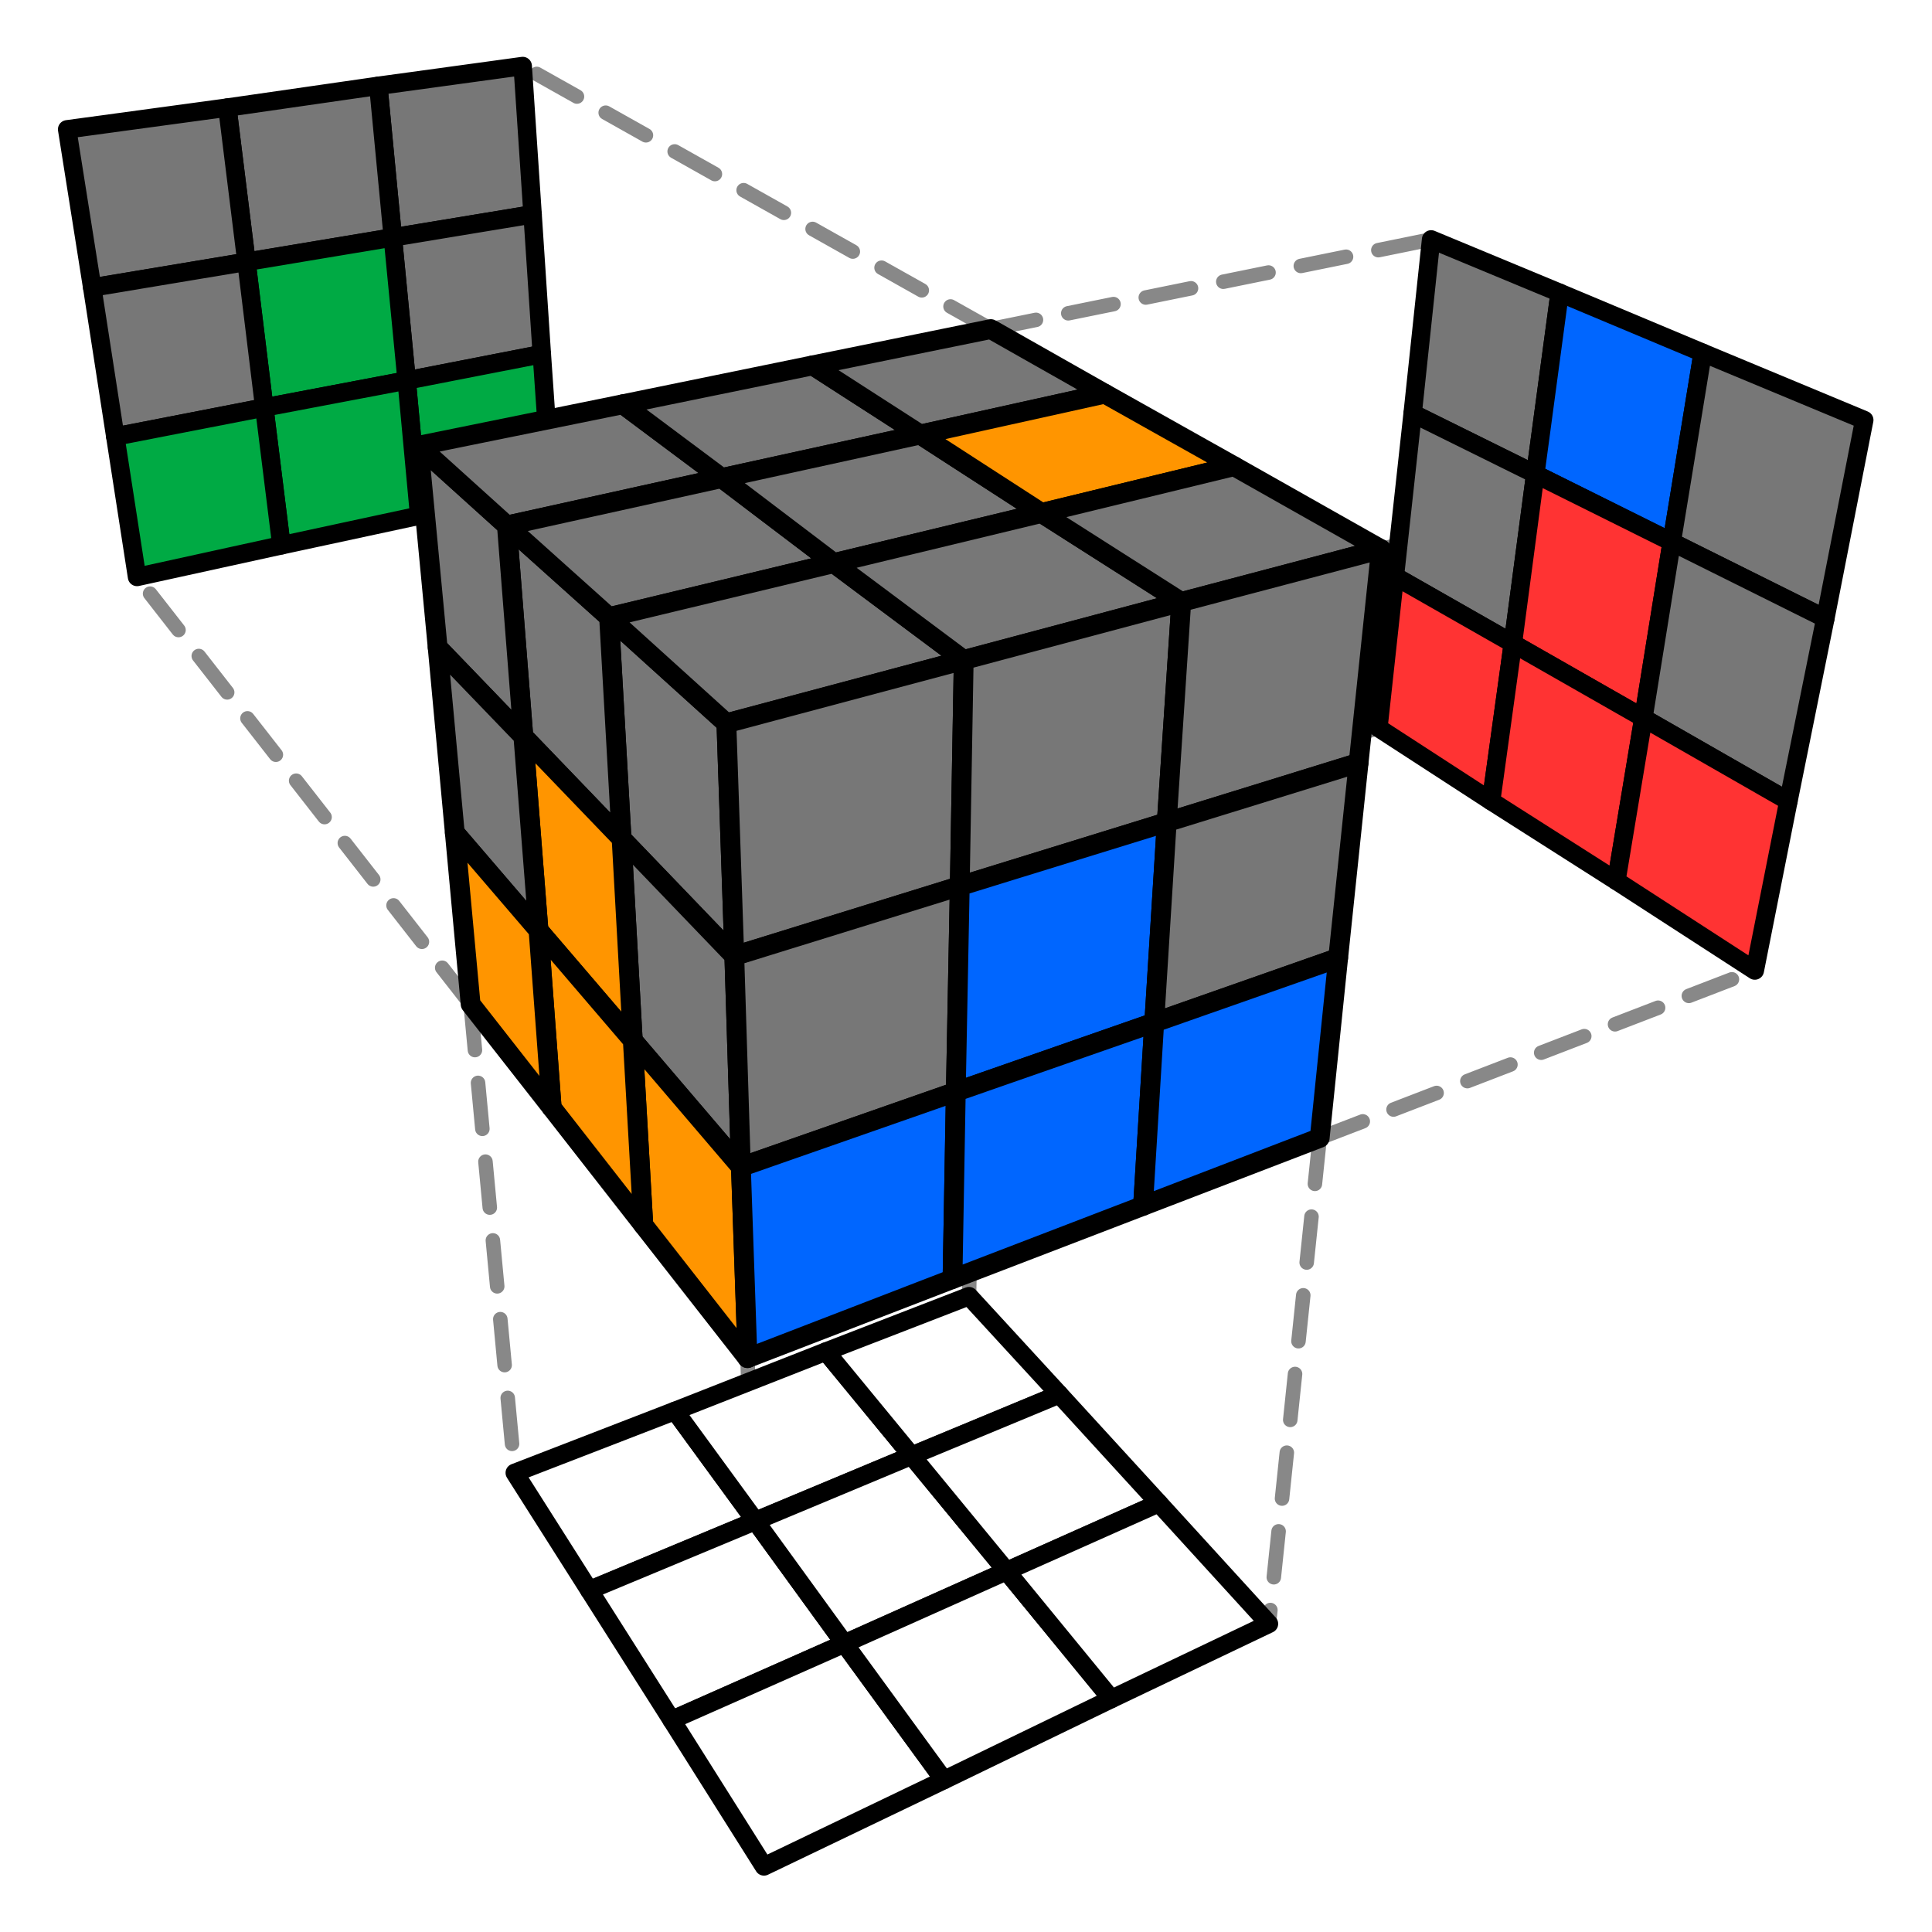
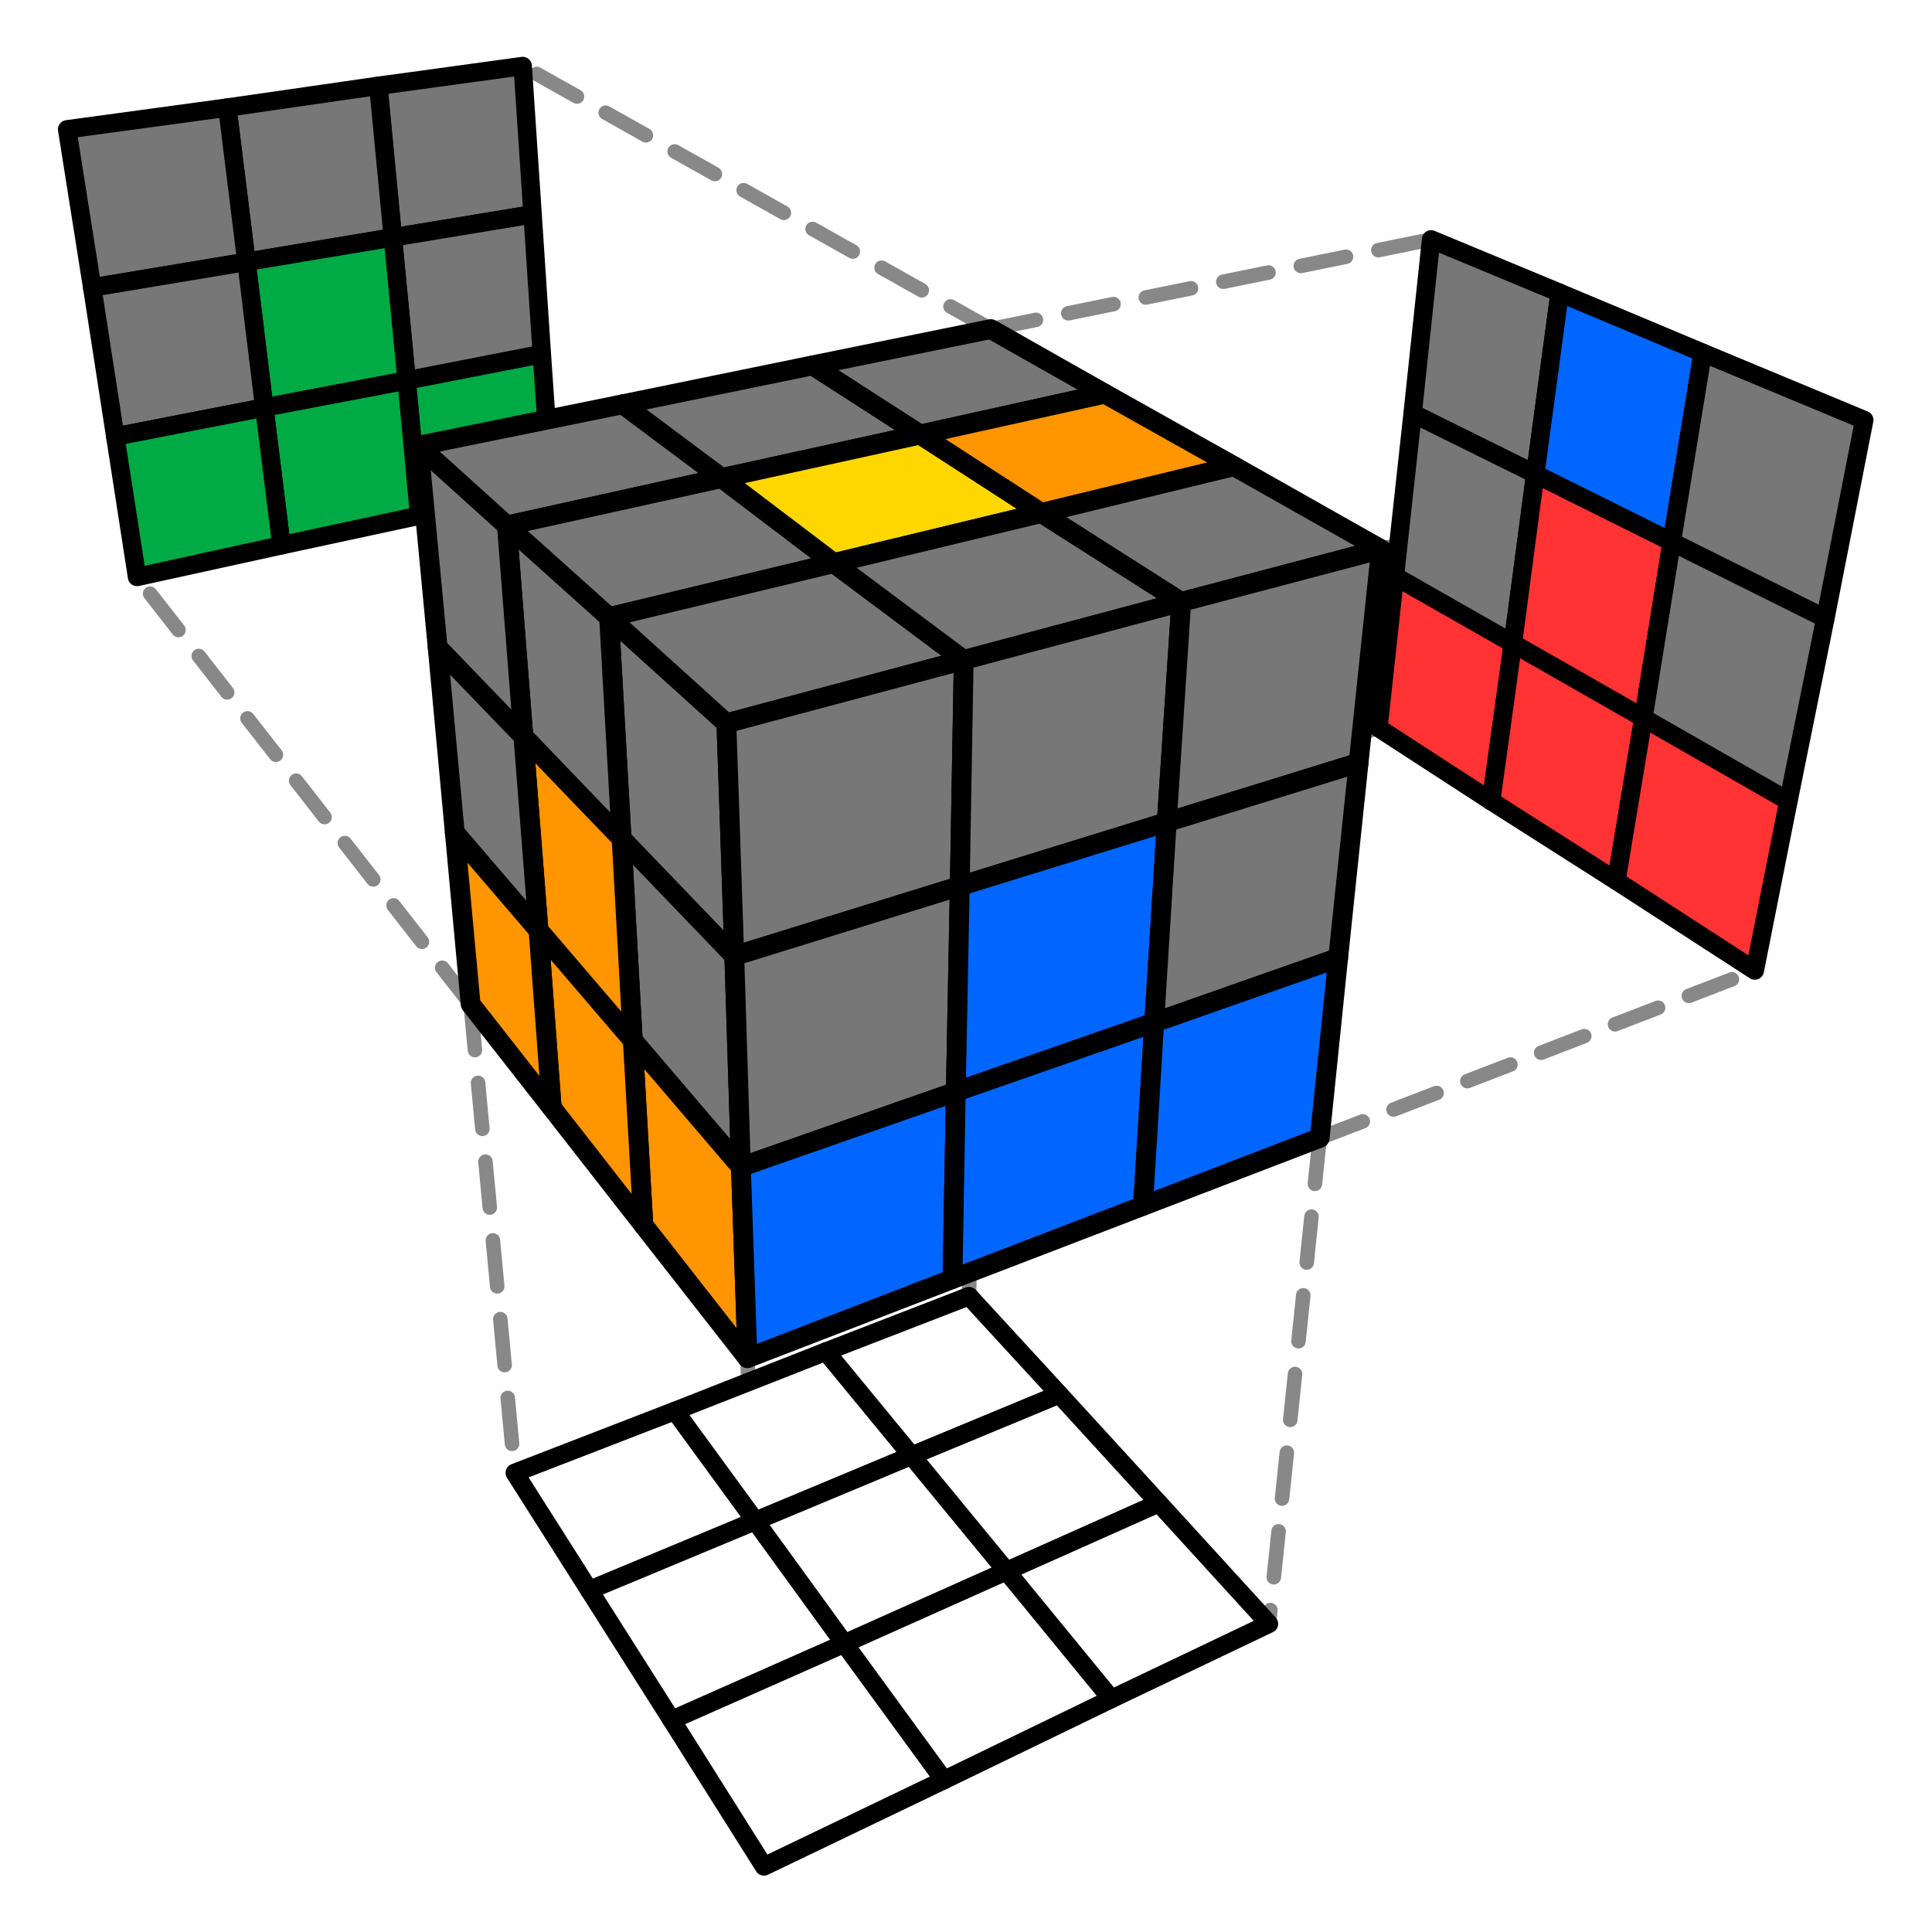
<svg xmlns="http://www.w3.org/2000/svg" width="240" height="240" viewBox="0 0 240 240">
  <rect fill="#FFFFFF" width="240" height="240" />
  <g transform="translate(109.2347,99.34969) scale(81.89226)" style="stroke:#000000;stroke-width:0.028;stroke-linejoin:round;stroke-linecap:round">
    <line x1="0.761" y1="-0.38" x2="1.494" y2="-0.576" stroke="#888888" stroke-width="0.022" stroke-dasharray="0.07,0.05" stroke-linecap="round" />
    <line x1="0.169" y1="-0.714" x2="0.837" y2="-0.85" stroke="#888888" stroke-width="0.022" stroke-dasharray="0.07,0.05" stroke-linecap="round" />
    <line x1="0.668" y1="0.513" x2="1.328" y2="0.259" stroke="#888888" stroke-width="0.022" stroke-dasharray="0.07,0.05" stroke-linecap="round" />
    <line x1="0.151" y1="0.076" x2="0.757" y2="-0.109" stroke="#888888" stroke-width="0.022" stroke-dasharray="0.07,0.05" stroke-linecap="round" />
    <line x1="-0.2" y1="0.847" x2="-0.175" y2="1.618" stroke="#888888" stroke-width="0.022" stroke-dasharray="0.07,0.05" stroke-linecap="round" />
    <line x1="0.668" y1="0.513" x2="0.591" y2="1.25" stroke="#888888" stroke-width="0.022" stroke-dasharray="0.07,0.05" stroke-linecap="round" />
    <line x1="-0.62" y1="0.31" x2="-0.553" y2="1.021" stroke="#888888" stroke-width="0.022" stroke-dasharray="0.07,0.05" stroke-linecap="round" />
    <line x1="0.151" y1="0.076" x2="0.136" y2="0.753" stroke="#888888" stroke-width="0.022" stroke-dasharray="0.07,0.05" stroke-linecap="round" />
    <line x1="-0.62" y1="0.31" x2="-1.126" y2="-0.338" stroke="#888888" stroke-width="0.022" stroke-dasharray="0.07,0.05" stroke-linecap="round" />
    <line x1="0.151" y1="0.076" x2="-0.498" y2="-0.474" stroke="#888888" stroke-width="0.022" stroke-dasharray="0.07,0.05" stroke-linecap="round" />
    <line x1="-0.699" y1="-0.537" x2="-1.232" y2="-1.017" stroke="#888888" stroke-width="0.022" stroke-dasharray="0.07,0.05" stroke-linecap="round" />
    <line x1="0.169" y1="-0.714" x2="-0.541" y2="-1.113" stroke="#888888" stroke-width="0.022" stroke-dasharray="0.07,0.05" stroke-linecap="round" />
    <polygon fill="#777777" stroke="#000000" points="0.837,-0.85 1.032,-0.769 0.995,-0.494 0.809,-0.586" />
    <polygon fill="#0066FF" stroke="#000000" points="1.032,-0.769 1.249,-0.678 1.202,-0.391 0.995,-0.494" />
    <polygon fill="#777777" stroke="#000000" points="1.249,-0.678 1.494,-0.576 1.435,-0.275 1.202,-0.391" />
    <polygon fill="#777777" stroke="#000000" points="0.809,-0.586 0.995,-0.494 0.961,-0.237 0.782,-0.339" />
    <polygon fill="#FF3333" stroke="#000000" points="0.995,-0.494 1.202,-0.391 1.159,-0.124 0.961,-0.237" />
    <polygon fill="#777777" stroke="#000000" points="1.202,-0.391 1.435,-0.275 1.379,0.002 1.159,-0.124" />
    <polygon fill="#FF3333" stroke="#000000" points="0.782,-0.339 0.961,-0.237 0.928,0.002 0.757,-0.109" />
    <polygon fill="#FF3333" stroke="#000000" points="0.961,-0.237 1.159,-0.124 1.118,0.123 0.928,0.002" />
    <polygon fill="#FF3333" stroke="#000000" points="1.159,-0.124 1.379,0.002 1.328,0.259 1.118,0.123" />
    <polygon fill="#FFFFFF" stroke="#000000" points="-0.553,1.021 -0.31,0.927 -0.188,1.094 -0.44,1.199" />
    <polygon fill="#FFFFFF" stroke="#000000" points="-0.31,0.927 -0.081,0.837 0.049,0.995 -0.188,1.094" />
    <polygon fill="#FFFFFF" stroke="#000000" points="-0.081,0.837 0.136,0.753 0.273,0.902 0.049,0.995" />
    <polygon fill="#FFFFFF" stroke="#000000" points="-0.44,1.199 -0.188,1.094 -0.053,1.28 -0.315,1.396" />
    <polygon fill="#FFFFFF" stroke="#000000" points="-0.188,1.094 0.049,0.995 0.193,1.17 -0.053,1.28" />
    <polygon fill="#FFFFFF" stroke="#000000" points="0.049,0.995 0.273,0.902 0.424,1.067 0.193,1.17" />
    <polygon fill="#FFFFFF" stroke="#000000" points="-0.315,1.396 -0.053,1.28 0.098,1.487 -0.175,1.618" />
    <polygon fill="#FFFFFF" stroke="#000000" points="-0.053,1.28 0.193,1.17 0.352,1.364 0.098,1.487" />
    <polygon fill="#FFFFFF" stroke="#000000" points="0.193,1.17 0.424,1.067 0.591,1.25 0.352,1.364" />
    <polygon fill="#777777" stroke="#000000" points="-0.541,-1.113 -0.76,-1.083 -0.738,-0.853 -0.526,-0.888" />
    <polygon fill="#777777" stroke="#000000" points="-0.76,-1.083 -0.989,-1.05 -0.96,-0.816 -0.738,-0.853" />
    <polygon fill="#777777" stroke="#000000" points="-0.989,-1.05 -1.232,-1.017 -1.194,-0.777 -0.96,-0.816" />
    <polygon fill="#777777" stroke="#000000" points="-0.526,-0.888 -0.738,-0.853 -0.717,-0.636 -0.512,-0.676" />
    <polygon fill="#00AA44" stroke="#000000" points="-0.738,-0.853 -0.96,-0.816 -0.933,-0.595 -0.717,-0.636" />
    <polygon fill="#777777" stroke="#000000" points="-0.96,-0.816 -1.194,-0.777 -1.159,-0.551 -0.933,-0.595" />
    <polygon fill="#00AA44" stroke="#000000" points="-0.512,-0.676 -0.717,-0.636 -0.698,-0.431 -0.498,-0.474" />
    <polygon fill="#00AA44" stroke="#000000" points="-0.717,-0.636 -0.933,-0.595 -0.907,-0.386 -0.698,-0.431" />
    <polygon fill="#00AA44" stroke="#000000" points="-0.933,-0.595 -1.159,-0.551 -1.126,-0.338 -0.907,-0.386" />
    <polygon fill="#777777" stroke="#000000" stroke-width="0.03" points="-0.232,-0.116 -0.41,-0.277 -0.391,0.059 -0.22,0.237" />
    <polygon fill="#777777" stroke="#000000" stroke-width="0.03" points="-0.41,-0.277 -0.565,-0.416 -0.54,-0.096 -0.391,0.059" />
    <polygon fill="#777777" stroke="#000000" stroke-width="0.03" points="-0.565,-0.416 -0.699,-0.537 -0.67,-0.231 -0.54,-0.096" />
    <polygon fill="#777777" stroke="#000000" stroke-width="0.03" points="-0.22,0.237 -0.391,0.059 -0.374,0.365 -0.21,0.557" />
    <polygon fill="#FF9500" stroke="#000000" stroke-width="0.03" points="-0.391,0.059 -0.54,-0.096 -0.517,0.198 -0.374,0.365" />
    <polygon fill="#777777" stroke="#000000" stroke-width="0.03" points="-0.54,-0.096 -0.67,-0.231 -0.644,0.05 -0.517,0.198" />
    <polygon fill="#FF9500" stroke="#000000" stroke-width="0.03" points="-0.21,0.557 -0.374,0.365 -0.358,0.645 -0.2,0.847" />
    <polygon fill="#FF9500" stroke="#000000" stroke-width="0.03" points="-0.374,0.365 -0.517,0.198 -0.497,0.467 -0.358,0.645" />
    <polygon fill="#FF9500" stroke="#000000" stroke-width="0.03" points="-0.517,0.198 -0.644,0.05 -0.62,0.31 -0.497,0.467" />
    <polygon fill="#777777" stroke="#000000" stroke-width="0.03" points="-0.699,-0.537 -0.389,-0.6 -0.239,-0.488 -0.565,-0.416" />
    <polygon fill="#777777" stroke="#000000" stroke-width="0.03" points="-0.389,-0.6 -0.101,-0.659 0.062,-0.554 -0.239,-0.488" />
    <polygon fill="#777777" stroke="#000000" stroke-width="0.03" points="-0.101,-0.659 0.169,-0.714 0.342,-0.616 0.062,-0.554" />
    <polygon fill="#777777" stroke="#000000" stroke-width="0.03" points="-0.565,-0.416 -0.239,-0.488 -0.069,-0.359 -0.41,-0.277" />
-     <polygon fill="#777777" stroke="#000000" stroke-width="0.03" points="-0.239,-0.488 0.062,-0.554 0.246,-0.435 -0.069,-0.359" />
+     <polygon fill="#FFD700" stroke="#000000" stroke-width="0.03" points="-0.239,-0.488 0.062,-0.554 0.246,-0.435 -0.069,-0.359" />
    <polygon fill="#FF9500" stroke="#000000" stroke-width="0.03" points="0.062,-0.554 0.342,-0.616 0.538,-0.506 0.246,-0.435" />
    <polygon fill="#777777" stroke="#000000" stroke-width="0.03" points="-0.41,-0.277 -0.069,-0.359 0.128,-0.212 -0.232,-0.116" />
    <polygon fill="#777777" stroke="#000000" stroke-width="0.03" points="-0.069,-0.359 0.246,-0.435 0.458,-0.3 0.128,-0.212" />
    <polygon fill="#777777" stroke="#000000" stroke-width="0.03" points="0.246,-0.435 0.538,-0.506 0.761,-0.38 0.458,-0.3" />
    <polygon fill="#777777" stroke="#000000" stroke-width="0.03" points="-0.232,-0.116 0.128,-0.212 0.122,0.131 -0.22,0.237" />
    <polygon fill="#777777" stroke="#000000" stroke-width="0.03" points="0.128,-0.212 0.458,-0.3 0.436,0.034 0.122,0.131" />
    <polygon fill="#777777" stroke="#000000" stroke-width="0.03" points="0.458,-0.3 0.761,-0.38 0.727,-0.056 0.436,0.034" />
    <polygon fill="#777777" stroke="#000000" stroke-width="0.03" points="-0.22,0.237 0.122,0.131 0.116,0.443 -0.21,0.557" />
    <polygon fill="#0066FF" stroke="#000000" stroke-width="0.03" points="0.122,0.131 0.436,0.034 0.417,0.338 0.116,0.443" />
    <polygon fill="#777777" stroke="#000000" stroke-width="0.03" points="0.436,0.034 0.727,-0.056 0.696,0.24 0.417,0.338" />
    <polygon fill="#0066FF" stroke="#000000" stroke-width="0.03" points="-0.21,0.557 0.116,0.443 0.111,0.727 -0.2,0.847" />
    <polygon fill="#0066FF" stroke="#000000" stroke-width="0.03" points="0.116,0.443 0.417,0.338 0.4,0.616 0.111,0.727" />
    <polygon fill="#0066FF" stroke="#000000" stroke-width="0.03" points="0.417,0.338 0.696,0.24 0.668,0.513 0.4,0.616" />
  </g>
</svg>
